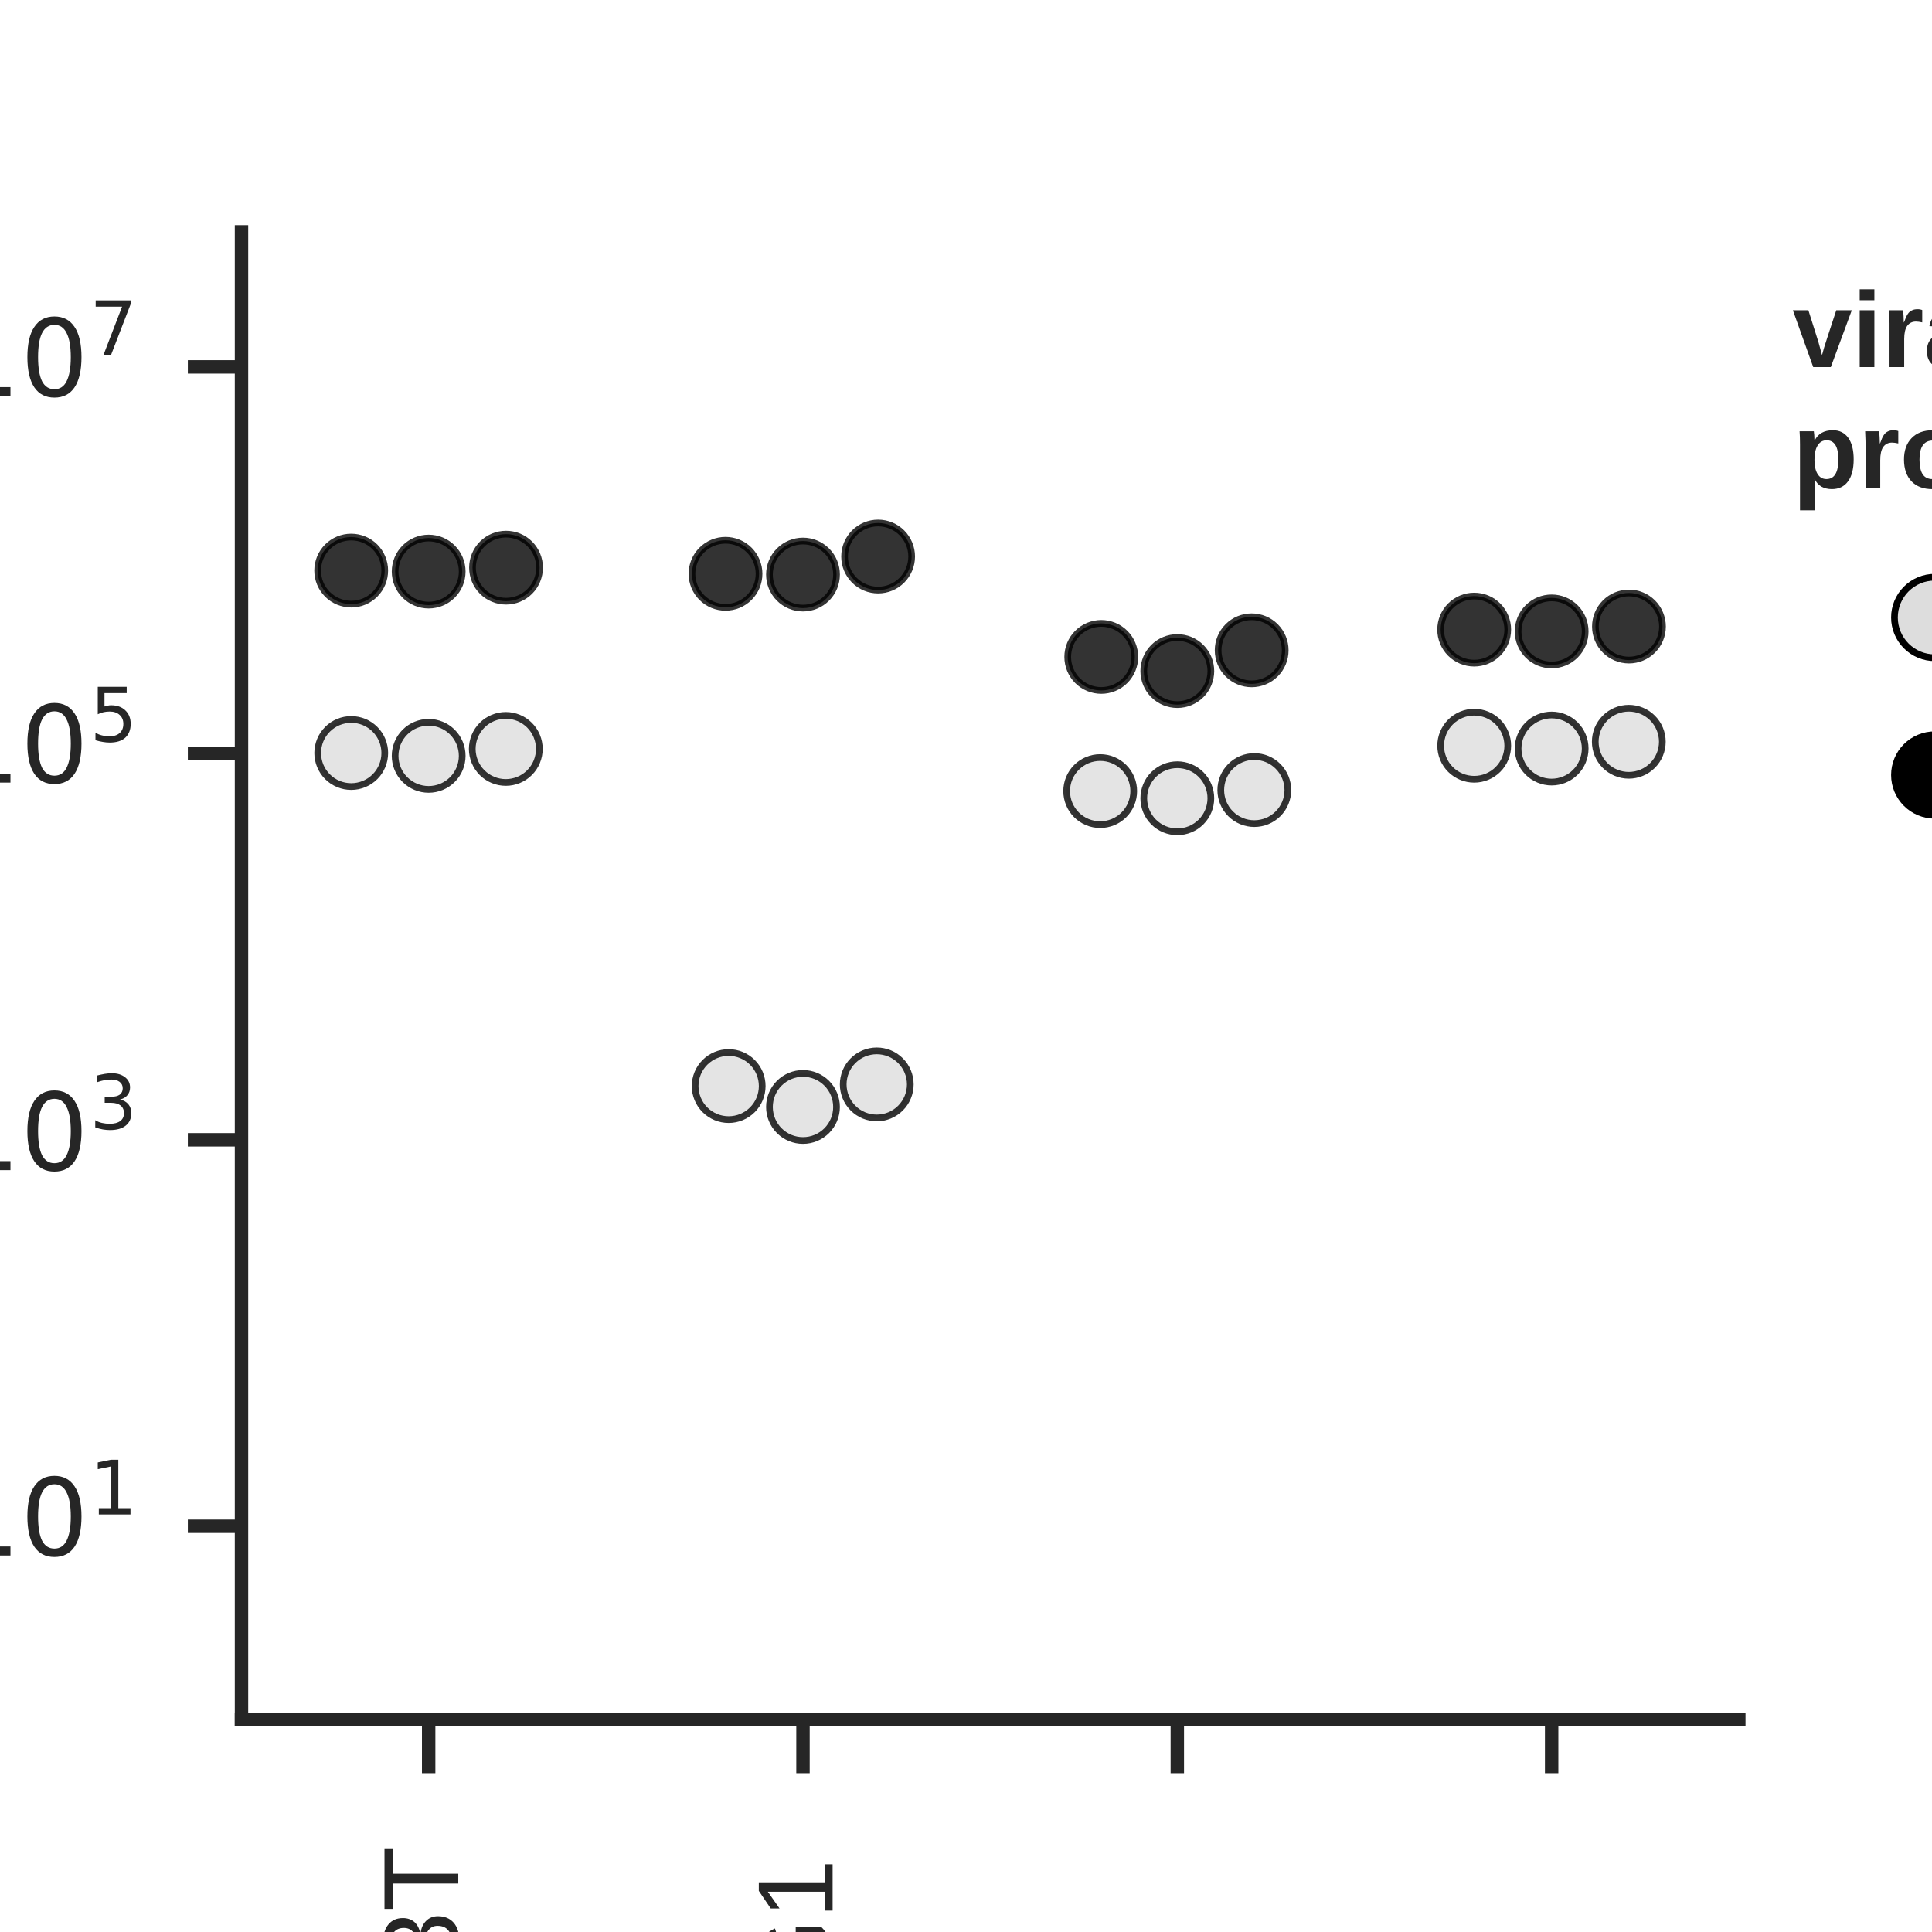
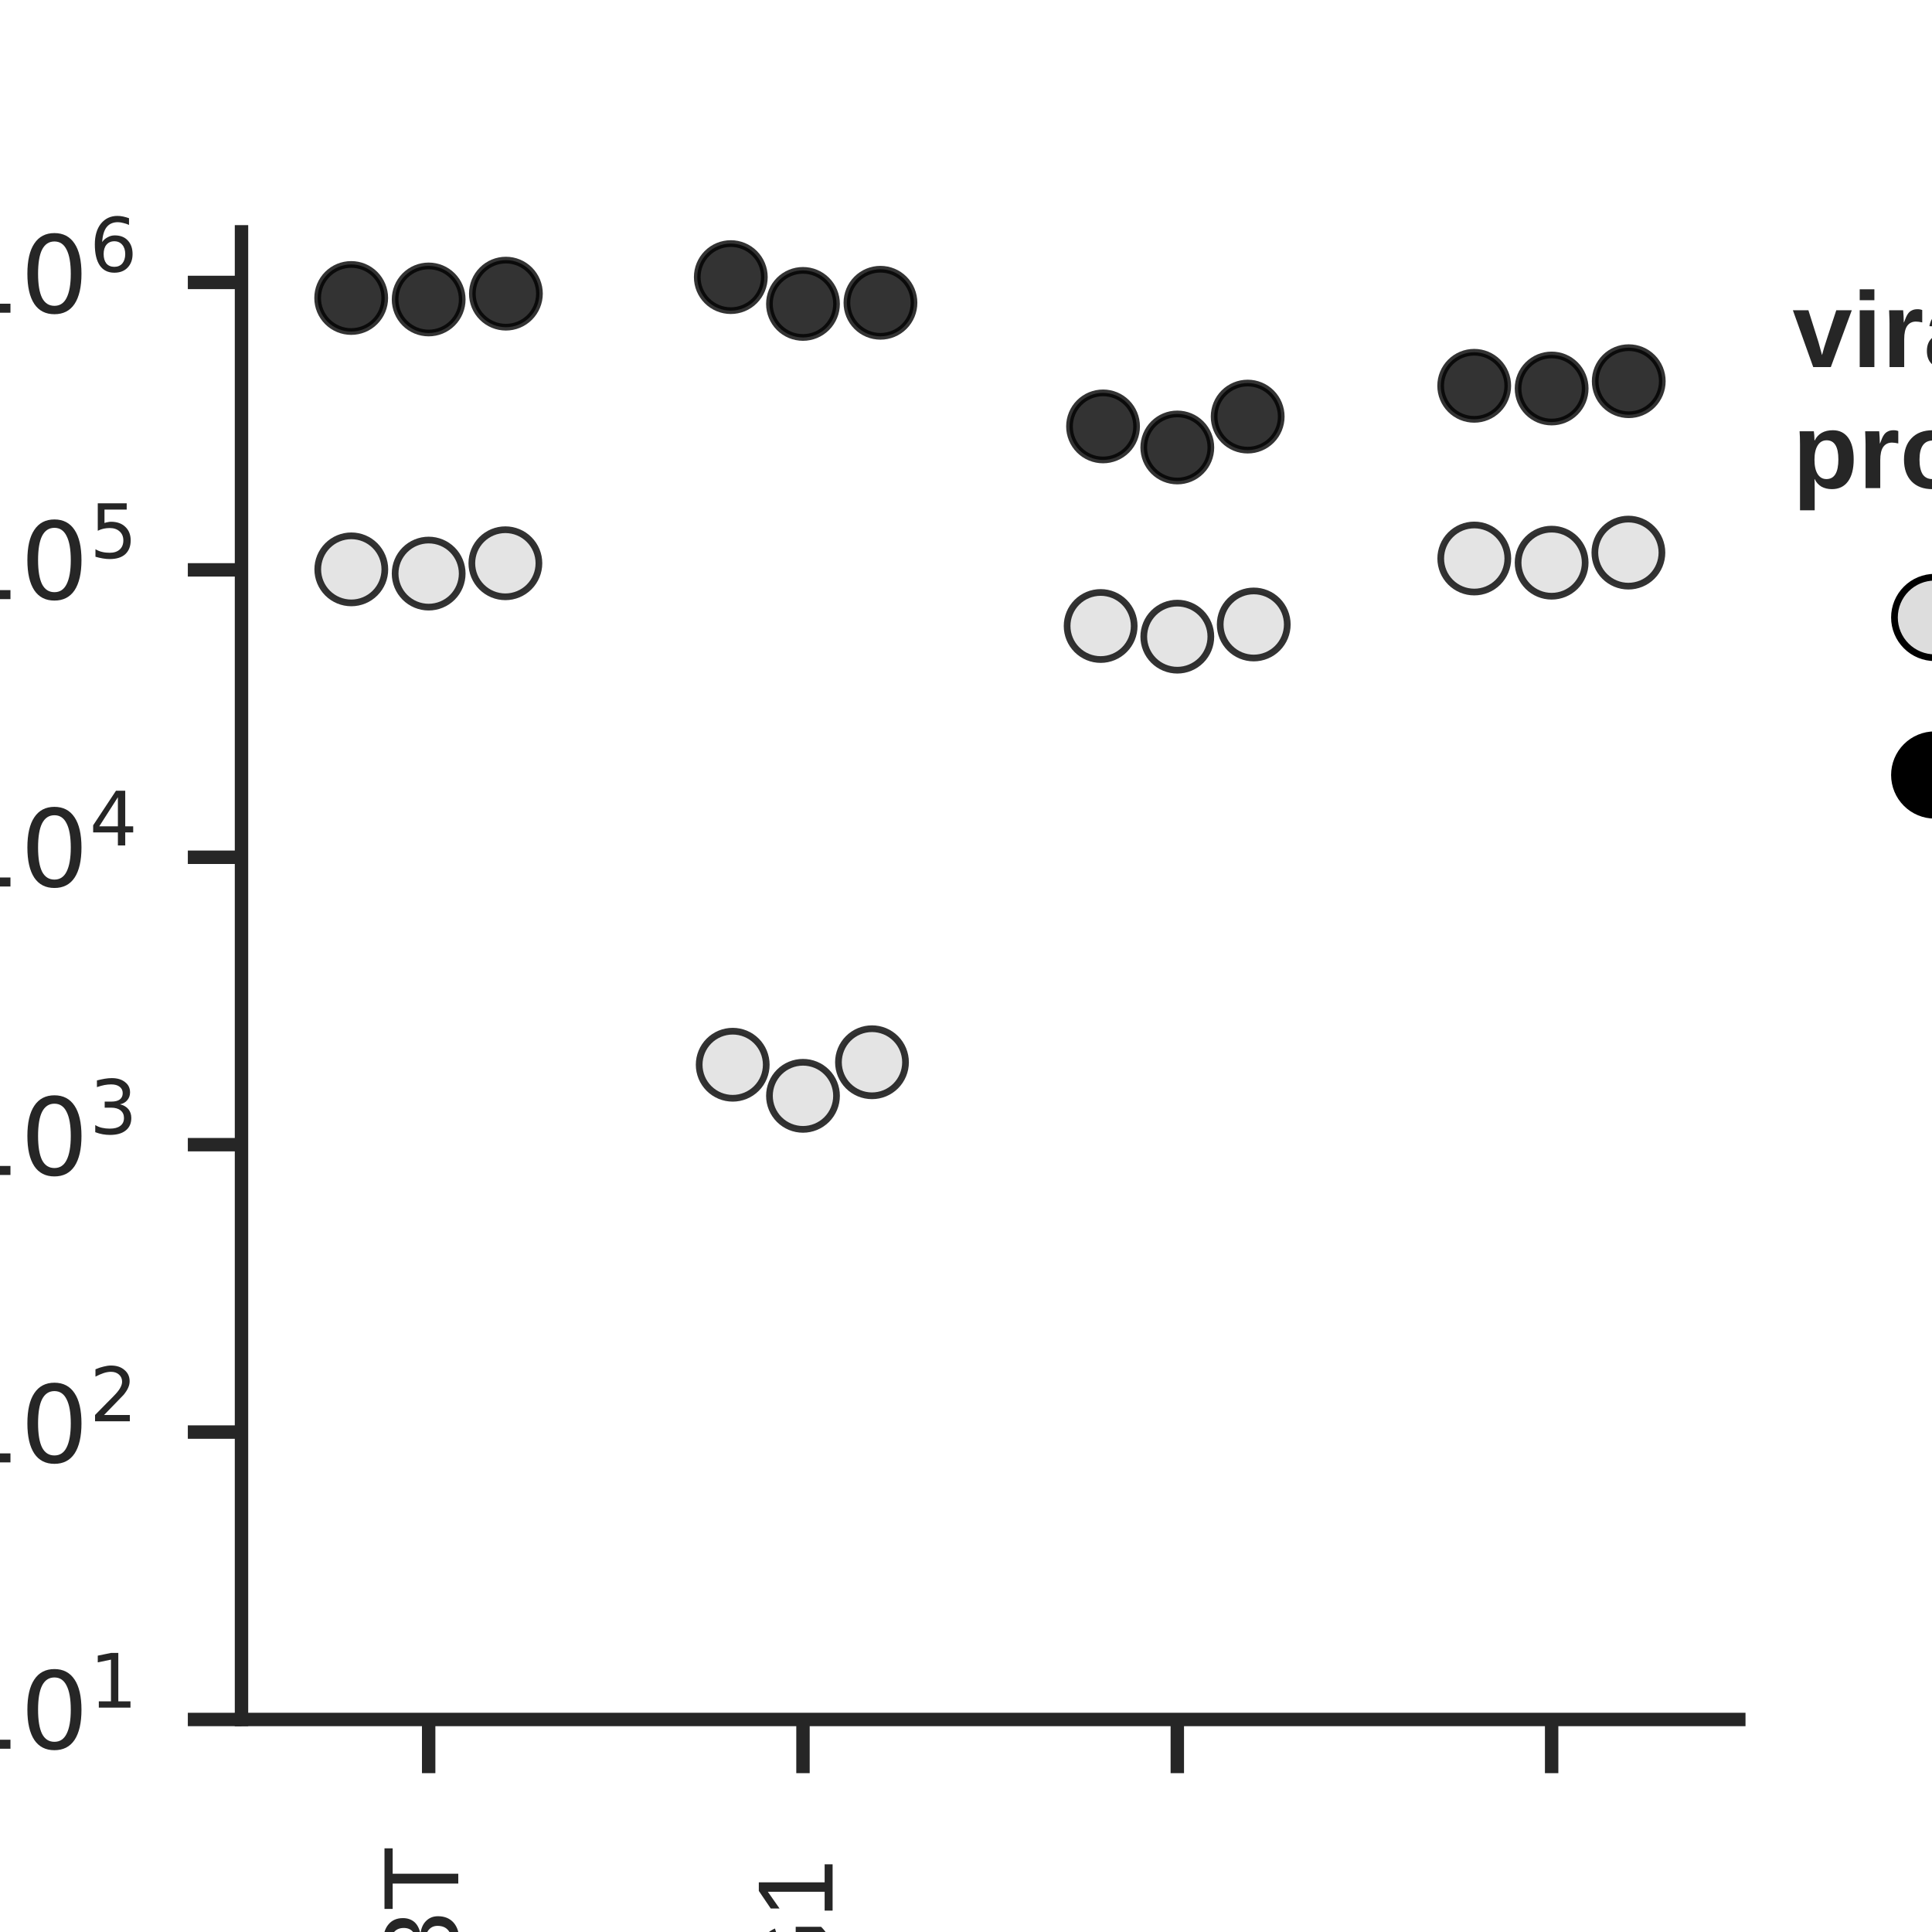
<svg xmlns="http://www.w3.org/2000/svg" xmlns:xlink="http://www.w3.org/1999/xlink" width="144pt" height="144pt" viewBox="0 0 144 144" version="1.1">
  <defs>
    <style type="text/css">*{stroke-linejoin: round; stroke-linecap: butt}</style>
  </defs>
  <g id="figure_1">
    <g id="patch_1">
      <path d="M 0 144  L 144 144  L 144 0  L 0 0  z " style="fill: #ffffff" />
    </g>
    <g id="axes_1">
      <g id="patch_2">
        <path d="M 18 128.16  L 129.6 128.16  L 129.6 17.28  L 18 17.28  z " style="fill: #ffffff" />
      </g>
      <g id="matplotlib.axis_1">
        <g id="xtick_1">
          <g id="line2d_1">
            <defs>
-               <path id="m950f3a08ee" d="M 0 0  L 0 4  " style="stroke: #262626" />
+               <path id="mf76758c8c3" d="M 0 0  L 0 4  " style="stroke: #262626" />
            </defs>
            <g>
-               <use xlink:href="#m950f3a08ee" x="31.95" y="128.16" style="fill: #262626; stroke: #262626" />
+               <use xlink:href="#mf76758c8c3" x="31.95" y="128.16" style="fill: #262626; stroke: #262626" />
            </g>
          </g>
          <g id="text_1">
            <text style="fill: #262626; font: 8px 'Arial', 'DejaVu Sans', 'Liberation Sans', 'Bitstream Vera Sans', sans-serif" transform="translate(34.1575 155.8162) rotate(-90)">293T</text>
          </g>
        </g>
        <g id="xtick_2">
          <g id="line2d_2">
            <g>
-               <use xlink:href="#m950f3a08ee" x="59.85" y="128.16" style="fill: #262626; stroke: #262626" />
+               <use xlink:href="#mf76758c8c3" x="59.85" y="128.16" style="fill: #262626; stroke: #262626" />
            </g>
          </g>
          <g id="text_2">
            <text style="fill: #262626; font: 8px 'Arial', 'DejaVu Sans', 'Liberation Sans', 'Bitstream Vera Sans', sans-serif" transform="translate(62.0575 183.93) rotate(-90)">293TΔDAG1</text>
          </g>
        </g>
        <g id="xtick_3">
          <g id="line2d_3">
            <g>
-               <use xlink:href="#m950f3a08ee" x="87.75" y="128.16" style="fill: #262626; stroke: #262626" />
+               <use xlink:href="#mf76758c8c3" x="87.75" y="128.16" style="fill: #262626; stroke: #262626" />
            </g>
          </g>
          <g id="text_3">
            <text style="fill: #262626; font: 8px 'Arial', 'DejaVu Sans', 'Liberation Sans', 'Bitstream Vera Sans', sans-serif" transform="translate(89.9575 254.8638) rotate(-90)">293TΔDAG1+mastomysDAG1</text>
          </g>
        </g>
        <g id="xtick_4">
          <g id="line2d_4">
            <g>
-               <use xlink:href="#m950f3a08ee" x="115.65" y="128.16" style="fill: #262626; stroke: #262626" />
+               <use xlink:href="#mf76758c8c3" x="115.65" y="128.16" style="fill: #262626; stroke: #262626" />
            </g>
          </g>
          <g id="text_4">
            <text style="fill: #262626; font: 8px 'Arial', 'DejaVu Sans', 'Liberation Sans', 'Bitstream Vera Sans', sans-serif" transform="translate(117.8575 241.18) rotate(-90)">293TΔDAG1+humanDAG1</text>
          </g>
        </g>
      </g>
      <g id="matplotlib.axis_2">
        <g id="ytick_1">
          <g id="line2d_5">
            <defs>
-               <path id="m953ff3af57" d="M 0 0  L -4 0  " style="stroke: #262626" />
+               <path id="m9cff0e2868" d="M 0 0  L -4 0  " style="stroke: #262626" />
            </defs>
            <g>
-               <use xlink:href="#m953ff3af57" x="18" y="113.758" style="fill: #262626; stroke: #262626" />
+               <use xlink:href="#m9cff0e2868" x="18" y="128.16" style="fill: #262626; stroke: #262626" />
            </g>
          </g>
          <g id="text_5">
-             <g style="fill: #262626" transform="translate(-3.58 116.7974)">
+             <g style="fill: #262626" transform="translate(-3.58 131.1994)">
              <text>
                <tspan style="font: 8px 'DejaVu Sans'" x="0 5.09" y="-0.858">10</tspan>
                <tspan style="font: 5.6px 'DejaVu Sans'" x="10.256" y="-3.92">1</tspan>
              </text>
            </g>
          </g>
        </g>
        <g id="ytick_2">
          <g id="line2d_6">
            <g>
-               <use xlink:href="#m953ff3af57" x="18" y="84.954" style="fill: #262626; stroke: #262626" />
+               <use xlink:href="#m9cff0e2868" x="18" y="106.738" style="fill: #262626; stroke: #262626" />
            </g>
          </g>
          <g id="text_6">
-             <g style="fill: #262626" transform="translate(-3.58 87.9936)">
+             <g style="fill: #262626" transform="translate(-3.58 109.7778)">
+               <text>
+                 <tspan style="font: 8px 'DejaVu Sans'" x="0 5.09" y="-0.781">10</tspan>
+                 <tspan style="font: 5.6px 'DejaVu Sans'" x="10.256" y="-3.844">2</tspan>
+               </text>
+             </g>
+           </g>
+         </g>
+         <g id="ytick_3">
+           <g id="line2d_7">
+             <g>
+               <use xlink:href="#m9cff0e2868" x="18" y="85.317" style="fill: #262626; stroke: #262626" />
+             </g>
+           </g>
+           <g id="text_7">
+             <g style="fill: #262626" transform="translate(-3.58 88.35623)">
              <text>
                <tspan style="font: 8px 'DejaVu Sans'" x="0 5.09" y="-0.781">10</tspan>
                <tspan style="font: 5.6px 'DejaVu Sans'" x="10.256" y="-3.844">3</tspan>
              </text>
            </g>
          </g>
        </g>
-         <g id="ytick_3">
-           <g id="line2d_7">
-             <g>
-               <use xlink:href="#m953ff3af57" x="18" y="56.15" style="fill: #262626; stroke: #262626" />
-             </g>
-           </g>
-           <g id="text_7">
-             <g style="fill: #262626" transform="translate(-3.58 59.18974)">
+         <g id="ytick_4">
+           <g id="line2d_8">
+             <g>
+               <use xlink:href="#m9cff0e2868" x="18" y="63.895" style="fill: #262626; stroke: #262626" />
+             </g>
+           </g>
+           <g id="text_8">
+             <g style="fill: #262626" transform="translate(-3.58 66.93467)">
+               <text>
+                 <tspan style="font: 8px 'DejaVu Sans'" x="0 5.09" y="-0.858">10</tspan>
+                 <tspan style="font: 5.6px 'DejaVu Sans'" x="10.256" y="-3.92">4</tspan>
+               </text>
+             </g>
+           </g>
+         </g>
+         <g id="ytick_5">
+           <g id="line2d_9">
+             <g>
+               <use xlink:href="#m9cff0e2868" x="18" y="42.474" style="fill: #262626; stroke: #262626" />
+             </g>
+           </g>
+           <g id="text_9">
+             <g style="fill: #262626" transform="translate(-3.58 45.5131)">
              <text>
                <tspan style="font: 8px 'DejaVu Sans'" x="0 5.09" y="-0.858">10</tspan>
                <tspan style="font: 5.6px 'DejaVu Sans'" x="10.256" y="-3.92">5</tspan>
              </text>
            </g>
          </g>
        </g>
-         <g id="ytick_4">
-           <g id="line2d_8">
-             <g>
-               <use xlink:href="#m953ff3af57" x="18" y="27.347" style="fill: #262626; stroke: #262626" />
-             </g>
-           </g>
-           <g id="text_8">
-             <g style="fill: #262626" transform="translate(-3.58 30.38589)">
-               <text>
-                 <tspan style="font: 8px 'DejaVu Sans'" x="0 5.09" y="-0.858">10</tspan>
-                 <tspan style="font: 5.6px 'DejaVu Sans'" x="10.256" y="-3.92">7</tspan>
-               </text>
-             </g>
-           </g>
-         </g>
-         <g id="text_9">
+         <g id="ytick_6">
+           <g id="line2d_10">
+             <g>
+               <use xlink:href="#m9cff0e2868" x="18" y="21.052" style="fill: #262626; stroke: #262626" />
+             </g>
+           </g>
+           <g id="text_10">
+             <g style="fill: #262626" transform="translate(-3.58 24.09153)">
+               <text>
+                 <tspan style="font: 8px 'DejaVu Sans'" x="0 5.09" y="-0.781">10</tspan>
+                 <tspan style="font: 5.6px 'DejaVu Sans'" x="10.256" y="-3.844">6</tspan>
+               </text>
+             </g>
+           </g>
+         </g>
+         <g id="text_11">
          <text style="fill: #262626; font: 8px 'Arial', 'DejaVu Sans', 'Liberation Sans', 'Bitstream Vera Sans', sans-serif; text-anchor: middle" x="-9.244" y="72.72" transform="rotate(-90 -9.24375 72.72)">transduction units per mL</text>
        </g>
      </g>
      <g id="PathCollection_1" />
      <g id="PathCollection_2" />
      <g id="patch_3">
        <path d="M 18 128.16  L 18 17.28  " style="fill: none; stroke: #262626; stroke-linejoin: miter; stroke-linecap: square" />
      </g>
      <g id="patch_4">
        <path d="M 18 128.16  L 129.6 128.16  " style="fill: none; stroke: #262626; stroke-linejoin: miter; stroke-linecap: square" />
      </g>
      <g id="PathCollection_3">
        <defs>
-           <path id="C0_0_d3994e132c" d="M 0 2.5  C 0.663 2.5 1.299 2.237 1.768 1.768  C 2.237 1.299 2.5 0.663 2.5 -0  C 2.5 -0.663 2.237 -1.299 1.768 -1.768  C 1.299 -2.237 0.663 -2.5 0 -2.5  C -0.663 -2.5 -1.299 -2.237 -1.768 -1.768  C -2.237 -1.299 -2.5 -0.663 -2.5 0  C -2.5 0.663 -2.237 1.299 -1.768 1.768  C -1.299 2.237 -0.663 2.5 0 2.5  z " />
-         </defs>
-         <g clip-path="url(#p6b17fcf0e8)">
-           <use xlink:href="#C0_0_d3994e132c" x="26.179" y="56.125" style="fill: #dddddd; fill-opacity: 0.8; stroke: #000000; stroke-opacity: 0.8; stroke-width: 0.5" />
-         </g>
-         <g clip-path="url(#p6b17fcf0e8)">
-           <use xlink:href="#C0_0_d3994e132c" x="37.699" y="55.82" style="fill: #dddddd; fill-opacity: 0.8; stroke: #000000; stroke-opacity: 0.8; stroke-width: 0.5" />
-         </g>
-         <g clip-path="url(#p6b17fcf0e8)">
-           <use xlink:href="#C0_0_d3994e132c" x="31.95" y="56.337" style="fill: #dddddd; fill-opacity: 0.8; stroke: #000000; stroke-opacity: 0.8; stroke-width: 0.5" />
-         </g>
-         <g clip-path="url(#p6b17fcf0e8)">
-           <use xlink:href="#C0_0_d3994e132c" x="37.717" y="42.31" style="fill-opacity: 0.8; stroke: #000000; stroke-opacity: 0.8; stroke-width: 0.5" />
-         </g>
-         <g clip-path="url(#p6b17fcf0e8)">
-           <use xlink:href="#C0_0_d3994e132c" x="26.176" y="42.527" style="fill-opacity: 0.8; stroke: #000000; stroke-opacity: 0.8; stroke-width: 0.5" />
-         </g>
-         <g clip-path="url(#p6b17fcf0e8)">
-           <use xlink:href="#C0_0_d3994e132c" x="31.95" y="42.601" style="fill-opacity: 0.8; stroke: #000000; stroke-opacity: 0.8; stroke-width: 0.5" />
+           <path id="C0_0_83f816466b" d="M 0 2.5  C 0.663 2.5 1.299 2.237 1.768 1.768  C 2.237 1.299 2.5 0.663 2.5 -0  C 2.5 -0.663 2.237 -1.299 1.768 -1.768  C 1.299 -2.237 0.663 -2.5 0 -2.5  C -0.663 -2.5 -1.299 -2.237 -1.768 -1.768  C -2.237 -1.299 -2.5 -0.663 -2.5 0  C -2.5 0.663 -2.237 1.299 -1.768 1.768  C -1.299 2.237 -0.663 2.5 0 2.5  z " />
+         </defs>
+         <g clip-path="url(#p671124db52)">
+           <use xlink:href="#C0_0_83f816466b" x="26.184" y="42.437" style="fill: #dddddd; fill-opacity: 0.8; stroke: #000000; stroke-opacity: 0.8; stroke-width: 0.5" />
+         </g>
+         <g clip-path="url(#p671124db52)">
+           <use xlink:href="#C0_0_83f816466b" x="37.668" y="41.982" style="fill: #dddddd; fill-opacity: 0.8; stroke: #000000; stroke-opacity: 0.8; stroke-width: 0.5" />
+         </g>
+         <g clip-path="url(#p671124db52)">
+           <use xlink:href="#C0_0_83f816466b" x="31.95" y="42.752" style="fill: #dddddd; fill-opacity: 0.8; stroke: #000000; stroke-opacity: 0.8; stroke-width: 0.5" />
+         </g>
+         <g clip-path="url(#p671124db52)">
+           <use xlink:href="#C0_0_83f816466b" x="37.707" y="21.887" style="fill-opacity: 0.8; stroke: #000000; stroke-opacity: 0.8; stroke-width: 0.5" />
+         </g>
+         <g clip-path="url(#p671124db52)">
+           <use xlink:href="#C0_0_83f816466b" x="26.176" y="22.21" style="fill-opacity: 0.8; stroke: #000000; stroke-opacity: 0.8; stroke-width: 0.5" />
+         </g>
+         <g clip-path="url(#p671124db52)">
+           <use xlink:href="#C0_0_83f816466b" x="31.95" y="22.32" style="fill-opacity: 0.8; stroke: #000000; stroke-opacity: 0.8; stroke-width: 0.5" />
        </g>
      </g>
      <g id="PathCollection_4">
        <defs>
-           <path id="C1_0_fe72d73738" d="M 0 2.5  C 0.663 2.5 1.299 2.237 1.768 1.768  C 2.237 1.299 2.5 0.663 2.5 -0  C 2.5 -0.663 2.237 -1.299 1.768 -1.768  C 1.299 -2.237 0.663 -2.5 0 -2.5  C -0.663 -2.5 -1.299 -2.237 -1.768 -1.768  C -2.237 -1.299 -2.5 -0.663 -2.5 0  C -2.5 0.663 -2.237 1.299 -1.768 1.768  C -1.299 2.237 -0.663 2.5 0 2.5  z " />
-         </defs>
-         <g clip-path="url(#p6b17fcf0e8)">
-           <use xlink:href="#C1_0_fe72d73738" x="65.348" y="80.825" style="fill: #dddddd; fill-opacity: 0.8; stroke: #000000; stroke-opacity: 0.8; stroke-width: 0.5" />
-         </g>
-         <g clip-path="url(#p6b17fcf0e8)">
-           <use xlink:href="#C1_0_fe72d73738" x="59.85" y="82.506" style="fill: #dddddd; fill-opacity: 0.8; stroke: #000000; stroke-opacity: 0.8; stroke-width: 0.5" />
-         </g>
-         <g clip-path="url(#p6b17fcf0e8)">
-           <use xlink:href="#C1_0_fe72d73738" x="54.311" y="80.949" style="fill: #dddddd; fill-opacity: 0.8; stroke: #000000; stroke-opacity: 0.8; stroke-width: 0.5" />
-         </g>
-         <g clip-path="url(#p6b17fcf0e8)">
-           <use xlink:href="#C1_0_fe72d73738" x="59.85" y="42.824" style="fill-opacity: 0.8; stroke: #000000; stroke-opacity: 0.8; stroke-width: 0.5" />
-         </g>
-         <g clip-path="url(#p6b17fcf0e8)">
-           <use xlink:href="#C1_0_fe72d73738" x="65.45" y="41.48" style="fill-opacity: 0.8; stroke: #000000; stroke-opacity: 0.8; stroke-width: 0.5" />
-         </g>
-         <g clip-path="url(#p6b17fcf0e8)">
-           <use xlink:href="#C1_0_fe72d73738" x="54.075" y="42.767" style="fill-opacity: 0.8; stroke: #000000; stroke-opacity: 0.8; stroke-width: 0.5" />
+           <path id="C1_0_0baee3d7a4" d="M 0 2.5  C 0.663 2.5 1.299 2.237 1.768 1.768  C 2.237 1.299 2.5 0.663 2.5 -0  C 2.5 -0.663 2.237 -1.299 1.768 -1.768  C 1.299 -2.237 0.663 -2.5 0 -2.5  C -0.663 -2.5 -1.299 -2.237 -1.768 -1.768  C -2.237 -1.299 -2.5 -0.663 -2.5 0  C -2.5 0.663 -2.237 1.299 -1.768 1.768  C -1.299 2.237 -0.663 2.5 0 2.5  z " />
+         </defs>
+         <g clip-path="url(#p671124db52)">
+           <use xlink:href="#C1_0_0baee3d7a4" x="64.993" y="79.174" style="fill: #dddddd; fill-opacity: 0.8; stroke: #000000; stroke-opacity: 0.8; stroke-width: 0.5" />
+         </g>
+         <g clip-path="url(#p671124db52)">
+           <use xlink:href="#C1_0_0baee3d7a4" x="59.85" y="81.676" style="fill: #dddddd; fill-opacity: 0.8; stroke: #000000; stroke-opacity: 0.8; stroke-width: 0.5" />
+         </g>
+         <g clip-path="url(#p671124db52)">
+           <use xlink:href="#C1_0_0baee3d7a4" x="54.612" y="79.359" style="fill: #dddddd; fill-opacity: 0.8; stroke: #000000; stroke-opacity: 0.8; stroke-width: 0.5" />
+         </g>
+         <g clip-path="url(#p671124db52)">
+           <use xlink:href="#C1_0_0baee3d7a4" x="59.85" y="22.652" style="fill-opacity: 0.8; stroke: #000000; stroke-opacity: 0.8; stroke-width: 0.5" />
+         </g>
+         <g clip-path="url(#p671124db52)">
+           <use xlink:href="#C1_0_0baee3d7a4" x="54.47" y="20.654" style="fill-opacity: 0.8; stroke: #000000; stroke-opacity: 0.8; stroke-width: 0.5" />
+         </g>
+         <g clip-path="url(#p671124db52)">
+           <use xlink:href="#C1_0_0baee3d7a4" x="65.624" y="22.567" style="fill-opacity: 0.8; stroke: #000000; stroke-opacity: 0.8; stroke-width: 0.5" />
        </g>
      </g>
      <g id="PathCollection_5">
        <defs>
-           <path id="C2_0_fde827b26d" d="M 0 2.5  C 0.663 2.5 1.299 2.237 1.768 1.768  C 2.237 1.299 2.5 0.663 2.5 -0  C 2.5 -0.663 2.237 -1.299 1.768 -1.768  C 1.299 -2.237 0.663 -2.5 0 -2.5  C -0.663 -2.5 -1.299 -2.237 -1.768 -1.768  C -2.237 -1.299 -2.5 -0.663 -2.5 0  C -2.5 0.663 -2.237 1.299 -1.768 1.768  C -1.299 2.237 -0.663 2.5 0 2.5  z " />
-         </defs>
-         <g clip-path="url(#p6b17fcf0e8)">
-           <use xlink:href="#C2_0_fde827b26d" x="82.002" y="58.964" style="fill: #dddddd; fill-opacity: 0.8; stroke: #000000; stroke-opacity: 0.8; stroke-width: 0.5" />
-         </g>
-         <g clip-path="url(#p6b17fcf0e8)">
-           <use xlink:href="#C2_0_fde827b26d" x="93.489" y="58.887" style="fill: #dddddd; fill-opacity: 0.8; stroke: #000000; stroke-opacity: 0.8; stroke-width: 0.5" />
-         </g>
-         <g clip-path="url(#p6b17fcf0e8)">
-           <use xlink:href="#C2_0_fde827b26d" x="87.75" y="59.498" style="fill: #dddddd; fill-opacity: 0.8; stroke: #000000; stroke-opacity: 0.8; stroke-width: 0.5" />
-         </g>
-         <g clip-path="url(#p6b17fcf0e8)">
-           <use xlink:href="#C2_0_fde827b26d" x="93.292" y="48.47" style="fill-opacity: 0.8; stroke: #000000; stroke-opacity: 0.8; stroke-width: 0.5" />
-         </g>
-         <g clip-path="url(#p6b17fcf0e8)">
-           <use xlink:href="#C2_0_fde827b26d" x="87.75" y="50.017" style="fill-opacity: 0.8; stroke: #000000; stroke-opacity: 0.8; stroke-width: 0.5" />
-         </g>
-         <g clip-path="url(#p6b17fcf0e8)">
-           <use xlink:href="#C2_0_fde827b26d" x="82.082" y="48.962" style="fill-opacity: 0.8; stroke: #000000; stroke-opacity: 0.8; stroke-width: 0.5" />
+           <path id="C2_0_025bc5da5f" d="M 0 2.5  C 0.663 2.5 1.299 2.237 1.768 1.768  C 2.237 1.299 2.5 0.663 2.5 -0  C 2.5 -0.663 2.237 -1.299 1.768 -1.768  C 1.299 -2.237 0.663 -2.5 0 -2.5  C -0.663 -2.5 -1.299 -2.237 -1.768 -1.768  C -2.237 -1.299 -2.5 -0.663 -2.5 0  C -2.5 0.663 -2.237 1.299 -1.768 1.768  C -1.299 2.237 -0.663 2.5 0 2.5  z " />
+         </defs>
+         <g clip-path="url(#p671124db52)">
+           <use xlink:href="#C2_0_025bc5da5f" x="82.036" y="46.658" style="fill: #dddddd; fill-opacity: 0.8; stroke: #000000; stroke-opacity: 0.8; stroke-width: 0.5" />
+         </g>
+         <g clip-path="url(#p671124db52)">
+           <use xlink:href="#C2_0_025bc5da5f" x="93.446" y="46.545" style="fill: #dddddd; fill-opacity: 0.8; stroke: #000000; stroke-opacity: 0.8; stroke-width: 0.5" />
+         </g>
+         <g clip-path="url(#p671124db52)">
+           <use xlink:href="#C2_0_025bc5da5f" x="87.75" y="47.453" style="fill: #dddddd; fill-opacity: 0.8; stroke: #000000; stroke-opacity: 0.8; stroke-width: 0.5" />
+         </g>
+         <g clip-path="url(#p671124db52)">
+           <use xlink:href="#C2_0_025bc5da5f" x="92.995" y="31.05" style="fill-opacity: 0.8; stroke: #000000; stroke-opacity: 0.8; stroke-width: 0.5" />
+         </g>
+         <g clip-path="url(#p671124db52)">
+           <use xlink:href="#C2_0_025bc5da5f" x="87.75" y="33.352" style="fill-opacity: 0.8; stroke: #000000; stroke-opacity: 0.8; stroke-width: 0.5" />
+         </g>
+         <g clip-path="url(#p671124db52)">
+           <use xlink:href="#C2_0_025bc5da5f" x="82.215" y="31.782" style="fill-opacity: 0.8; stroke: #000000; stroke-opacity: 0.8; stroke-width: 0.5" />
        </g>
      </g>
      <g id="PathCollection_6">
        <defs>
-           <path id="C3_0_ac9bcf46ba" d="M 0 2.5  C 0.663 2.5 1.299 2.237 1.768 1.768  C 2.237 1.299 2.5 0.663 2.5 -0  C 2.5 -0.663 2.237 -1.299 1.768 -1.768  C 1.299 -2.237 0.663 -2.5 0 -2.5  C -0.663 -2.5 -1.299 -2.237 -1.768 -1.768  C -2.237 -1.299 -2.5 -0.663 -2.5 0  C -2.5 0.663 -2.237 1.299 -1.768 1.768  C -1.299 2.237 -0.663 2.5 0 2.5  z " />
-         </defs>
-         <g clip-path="url(#p6b17fcf0e8)">
-           <use xlink:href="#C3_0_ac9bcf46ba" x="115.65" y="55.791" style="fill: #dddddd; fill-opacity: 0.8; stroke: #000000; stroke-opacity: 0.8; stroke-width: 0.5" />
-         </g>
-         <g clip-path="url(#p6b17fcf0e8)">
-           <use xlink:href="#C3_0_ac9bcf46ba" x="109.879" y="55.582" style="fill: #dddddd; fill-opacity: 0.8; stroke: #000000; stroke-opacity: 0.8; stroke-width: 0.5" />
-         </g>
-         <g clip-path="url(#p6b17fcf0e8)">
-           <use xlink:href="#C3_0_ac9bcf46ba" x="121.401" y="55.286" style="fill: #dddddd; fill-opacity: 0.8; stroke: #000000; stroke-opacity: 0.8; stroke-width: 0.5" />
-         </g>
-         <g clip-path="url(#p6b17fcf0e8)">
-           <use xlink:href="#C3_0_ac9bcf46ba" x="109.877" y="46.927" style="fill-opacity: 0.8; stroke: #000000; stroke-opacity: 0.8; stroke-width: 0.5" />
-         </g>
-         <g clip-path="url(#p6b17fcf0e8)">
-           <use xlink:href="#C3_0_ac9bcf46ba" x="115.65" y="47.062" style="fill-opacity: 0.8; stroke: #000000; stroke-opacity: 0.8; stroke-width: 0.5" />
-         </g>
-         <g clip-path="url(#p6b17fcf0e8)">
-           <use xlink:href="#C3_0_ac9bcf46ba" x="121.412" y="46.697" style="fill-opacity: 0.8; stroke: #000000; stroke-opacity: 0.8; stroke-width: 0.5" />
+           <path id="C3_0_4e2f959308" d="M 0 2.5  C 0.663 2.5 1.299 2.237 1.768 1.768  C 2.237 1.299 2.5 0.663 2.5 -0  C 2.5 -0.663 2.237 -1.299 1.768 -1.768  C 1.299 -2.237 0.663 -2.5 0 -2.5  C -0.663 -2.5 -1.299 -2.237 -1.768 -1.768  C -2.237 -1.299 -2.5 -0.663 -2.5 0  C -2.5 0.663 -2.237 1.299 -1.768 1.768  C -1.299 2.237 -0.663 2.5 0 2.5  z " />
+         </defs>
+         <g clip-path="url(#p671124db52)">
+           <use xlink:href="#C3_0_4e2f959308" x="115.65" y="41.939" style="fill: #dddddd; fill-opacity: 0.8; stroke: #000000; stroke-opacity: 0.8; stroke-width: 0.5" />
+         </g>
+         <g clip-path="url(#p671124db52)">
+           <use xlink:href="#C3_0_4e2f959308" x="109.884" y="41.628" style="fill: #dddddd; fill-opacity: 0.8; stroke: #000000; stroke-opacity: 0.8; stroke-width: 0.5" />
+         </g>
+         <g clip-path="url(#p671124db52)">
+           <use xlink:href="#C3_0_4e2f959308" x="121.371" y="41.189" style="fill: #dddddd; fill-opacity: 0.8; stroke: #000000; stroke-opacity: 0.8; stroke-width: 0.5" />
+         </g>
+         <g clip-path="url(#p671124db52)">
+           <use xlink:href="#C3_0_4e2f959308" x="109.879" y="28.755" style="fill-opacity: 0.8; stroke: #000000; stroke-opacity: 0.8; stroke-width: 0.5" />
+         </g>
+         <g clip-path="url(#p671124db52)">
+           <use xlink:href="#C3_0_4e2f959308" x="115.65" y="28.956" style="fill-opacity: 0.8; stroke: #000000; stroke-opacity: 0.8; stroke-width: 0.5" />
+         </g>
+         <g clip-path="url(#p671124db52)">
+           <use xlink:href="#C3_0_4e2f959308" x="121.397" y="28.413" style="fill-opacity: 0.8; stroke: #000000; stroke-opacity: 0.8; stroke-width: 0.5" />
        </g>
      </g>
      <g id="legend_1">
-         <g id="text_10">
+         <g id="text_12">
          <text style="fill: #262626; font: 700 8px 'Arial', 'DejaVu Sans', 'Liberation Sans', 'Bitstream Vera Sans', sans-serif" transform="translate(133.6 27.35875)">viral entry</text>
          <text style="fill: #262626; font: 700 8px 'Arial', 'DejaVu Sans', 'Liberation Sans', 'Bitstream Vera Sans', sans-serif" transform="translate(133.6 36.3795)">protein</text>
        </g>
        <g id="PathCollection_7">
          <defs>
-             <path id="md0de813d55" d="M 0 3  C 0.796 3 1.559 2.684 2.121 2.121  C 2.684 1.559 3 0.796 3 0  C 3 -0.796 2.684 -1.559 2.121 -2.121  C 1.559 -2.684 0.796 -3 0 -3  C -0.796 -3 -1.559 -2.684 -2.121 -2.121  C -2.684 -1.559 -3 -0.796 -3 0  C -3 0.796 -2.684 1.559 -2.121 2.121  C -1.559 2.684 -0.796 3 0 3  z " style="stroke: #000000; stroke-width: 0.5" />
+             <path id="m2b90ef3c31" d="M 0 3  C 0.796 3 1.559 2.684 2.121 2.121  C 2.684 1.559 3 0.796 3 0  C 3 -0.796 2.684 -1.559 2.121 -2.121  C 1.559 -2.684 0.796 -3 0 -3  C -0.796 -3 -1.559 -2.684 -2.121 -2.121  C -2.684 -1.559 -3 -0.796 -3 0  C -3 0.796 -2.684 1.559 -2.121 2.121  C -1.559 2.684 -0.796 3 0 3  z " style="stroke: #000000; stroke-width: 0.5" />
          </defs>
          <g>
-             <use xlink:href="#md0de813d55" x="144.202" y="46.022" style="fill: #dddddd; stroke: #000000; stroke-width: 0.5" />
-           </g>
-         </g>
-         <g id="text_11">
+             <use xlink:href="#m2b90ef3c31" x="144.202" y="46.022" style="fill: #dddddd; stroke: #000000; stroke-width: 0.5" />
+           </g>
+         </g>
+         <g id="text_13">
          <text style="fill: #262626; font: 8px 'Arial', 'DejaVu Sans', 'Liberation Sans', 'Bitstream Vera Sans', sans-serif; text-anchor: start" x="153.002" y="48.122" transform="rotate(-0 153.0025 48.122)">GPC</text>
        </g>
        <g id="PathCollection_8">
          <defs>
-             <path id="m27884cef7e" d="M 0 3  C 0.796 3 1.559 2.684 2.121 2.121  C 2.684 1.559 3 0.796 3 0  C 3 -0.796 2.684 -1.559 2.121 -2.121  C 1.559 -2.684 0.796 -3 0 -3  C -0.796 -3 -1.559 -2.684 -2.121 -2.121  C -2.684 -1.559 -3 -0.796 -3 0  C -3 0.796 -2.684 1.559 -2.121 2.121  C -1.559 2.684 -0.796 3 0 3  z " style="stroke: #000000; stroke-width: 0.5" />
+             <path id="me7d20327fe" d="M 0 3  C 0.796 3 1.559 2.684 2.121 2.121  C 2.684 1.559 3 0.796 3 0  C 3 -0.796 2.684 -1.559 2.121 -2.121  C 1.559 -2.684 0.796 -3 0 -3  C -0.796 -3 -1.559 -2.684 -2.121 -2.121  C -2.684 -1.559 -3 -0.796 -3 0  C -3 0.796 -2.684 1.559 -2.121 2.121  C -1.559 2.684 -0.796 3 0 3  z " style="stroke: #000000; stroke-width: 0.5" />
          </defs>
          <g>
-             <use xlink:href="#m27884cef7e" x="144.202" y="57.764" style="stroke: #000000; stroke-width: 0.5" />
-           </g>
-         </g>
-         <g id="text_12">
+             <use xlink:href="#me7d20327fe" x="144.202" y="57.764" style="stroke: #000000; stroke-width: 0.5" />
+           </g>
+         </g>
+         <g id="text_14">
          <text style="fill: #262626; font: 8px 'Arial', 'DejaVu Sans', 'Liberation Sans', 'Bitstream Vera Sans', sans-serif; text-anchor: start" x="153.002" y="59.864" transform="rotate(-0 153.0025 59.8645)">VSV-G</text>
        </g>
      </g>
    </g>
  </g>
  <defs>
-     <clipPath id="p6b17fcf0e8">
+     <clipPath id="p671124db52">
      <rect x="18" y="17.28" width="111.6" height="110.88" />
    </clipPath>
  </defs>
</svg>
